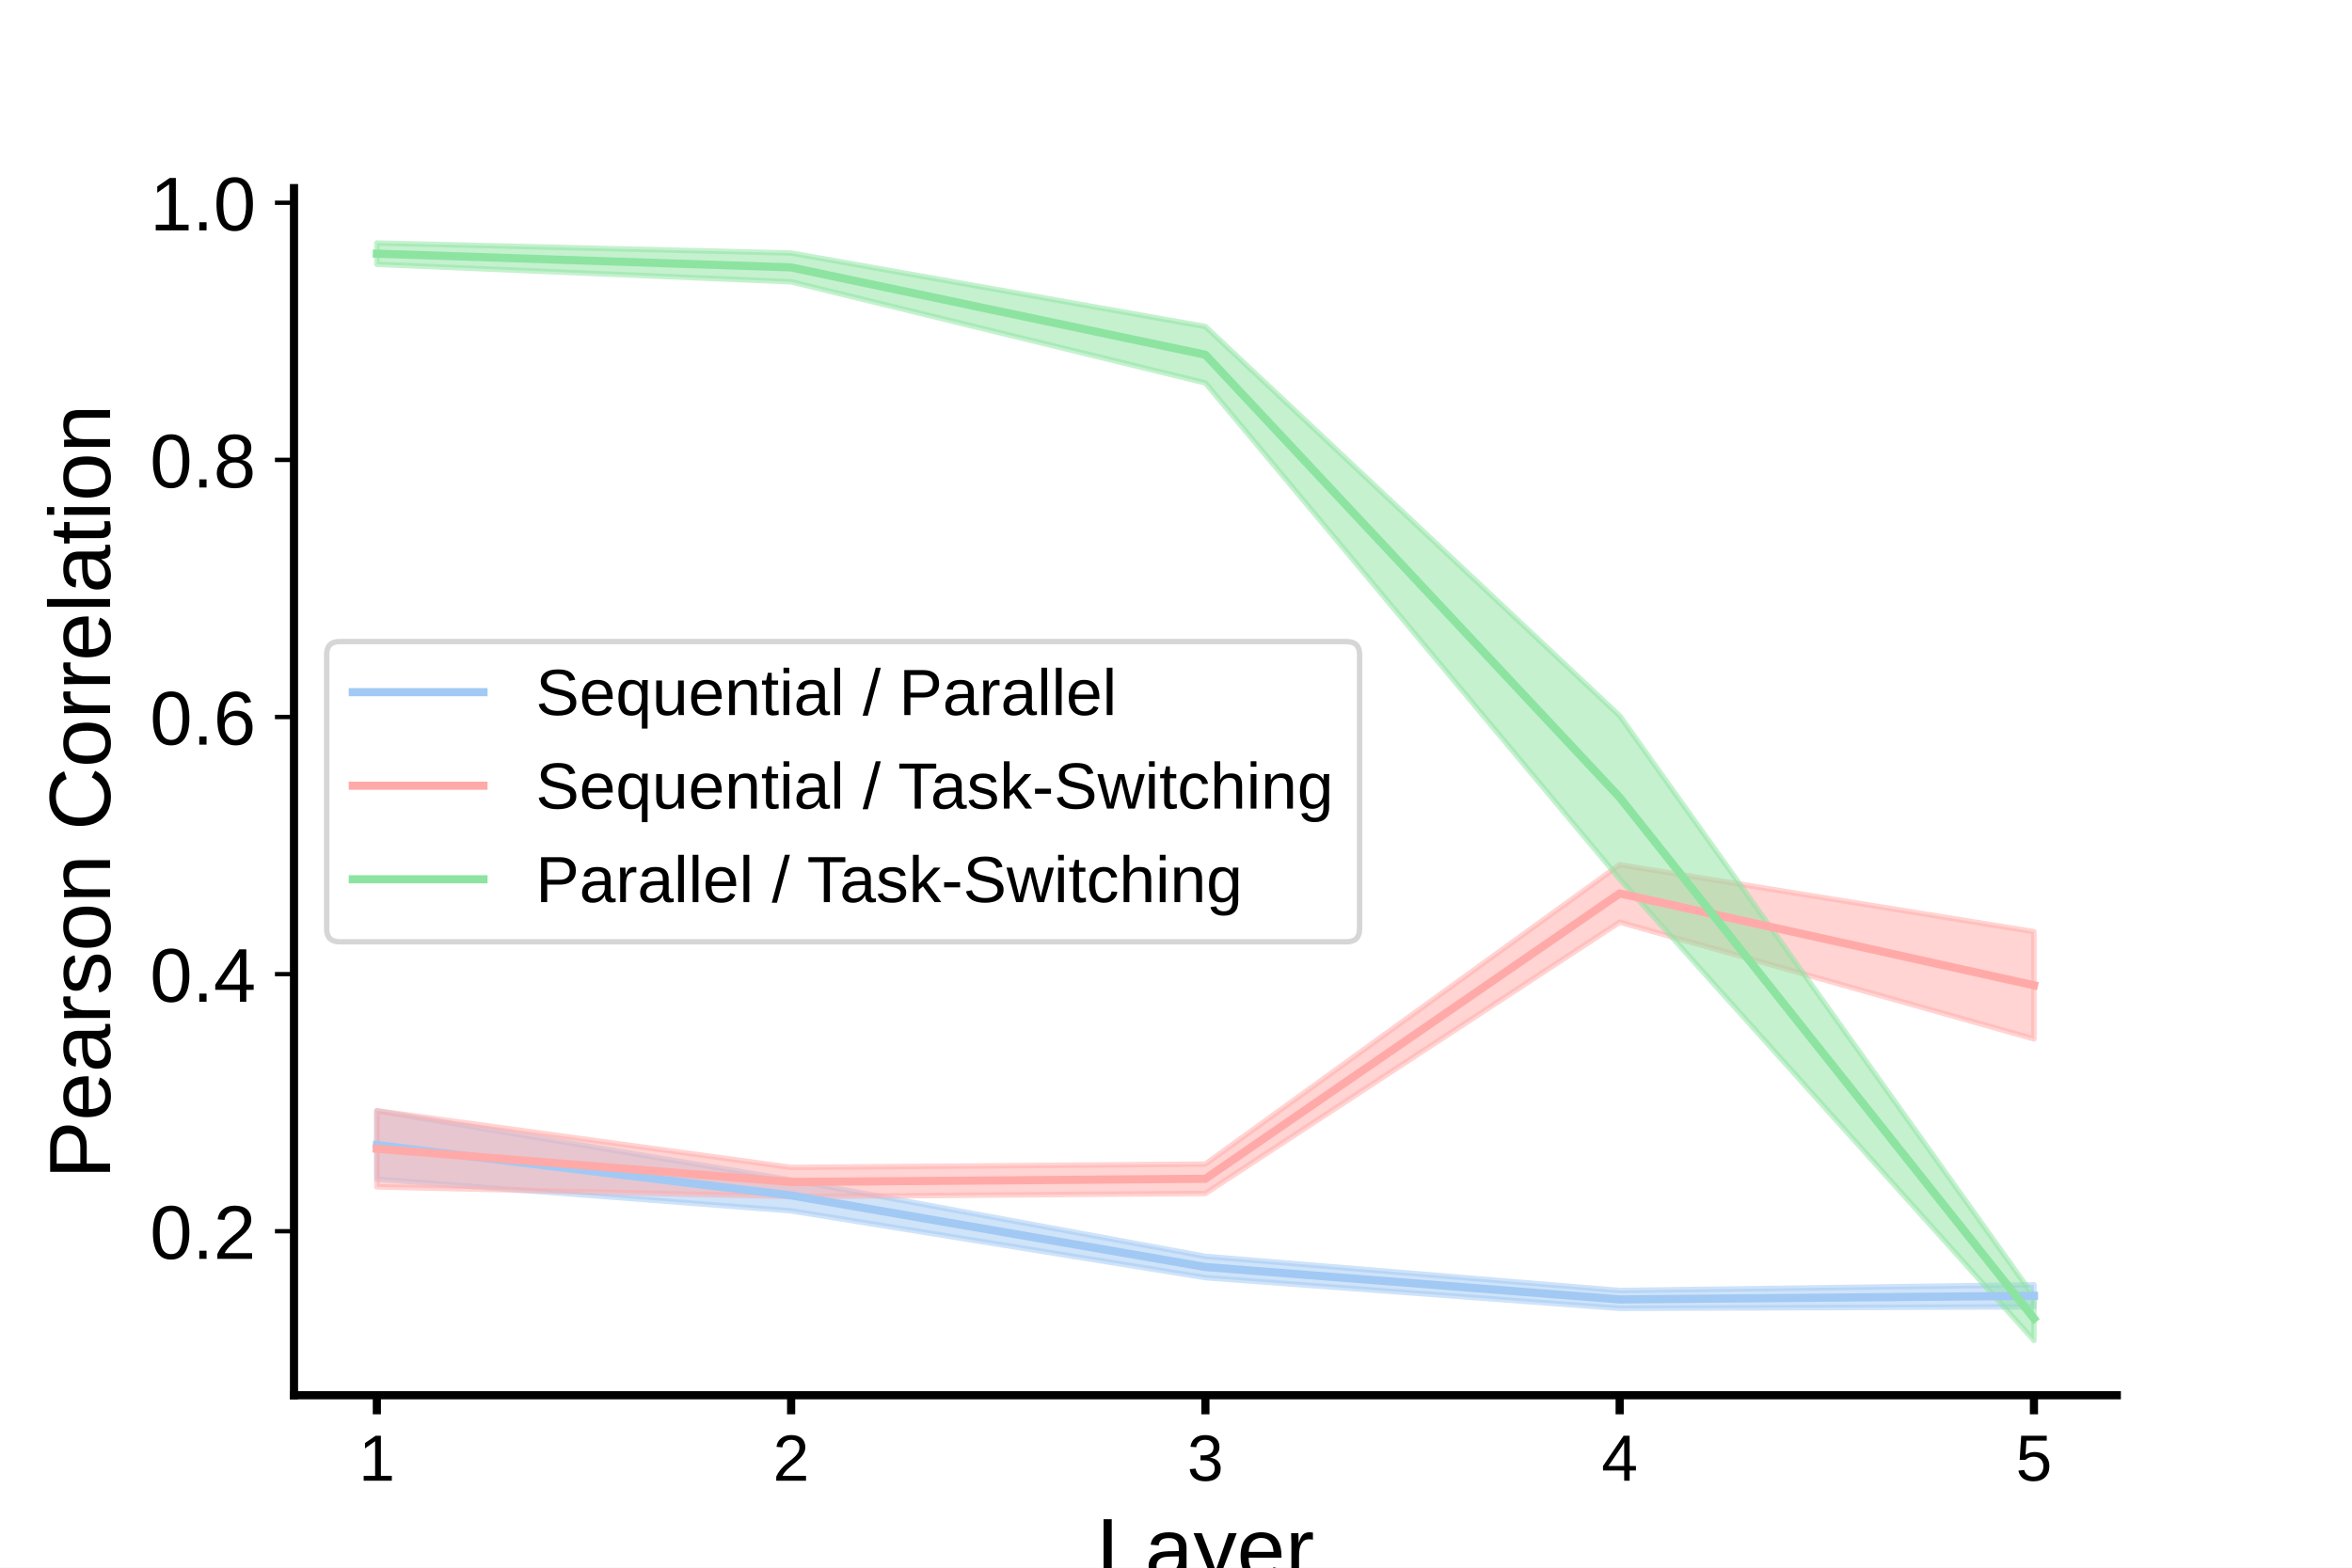
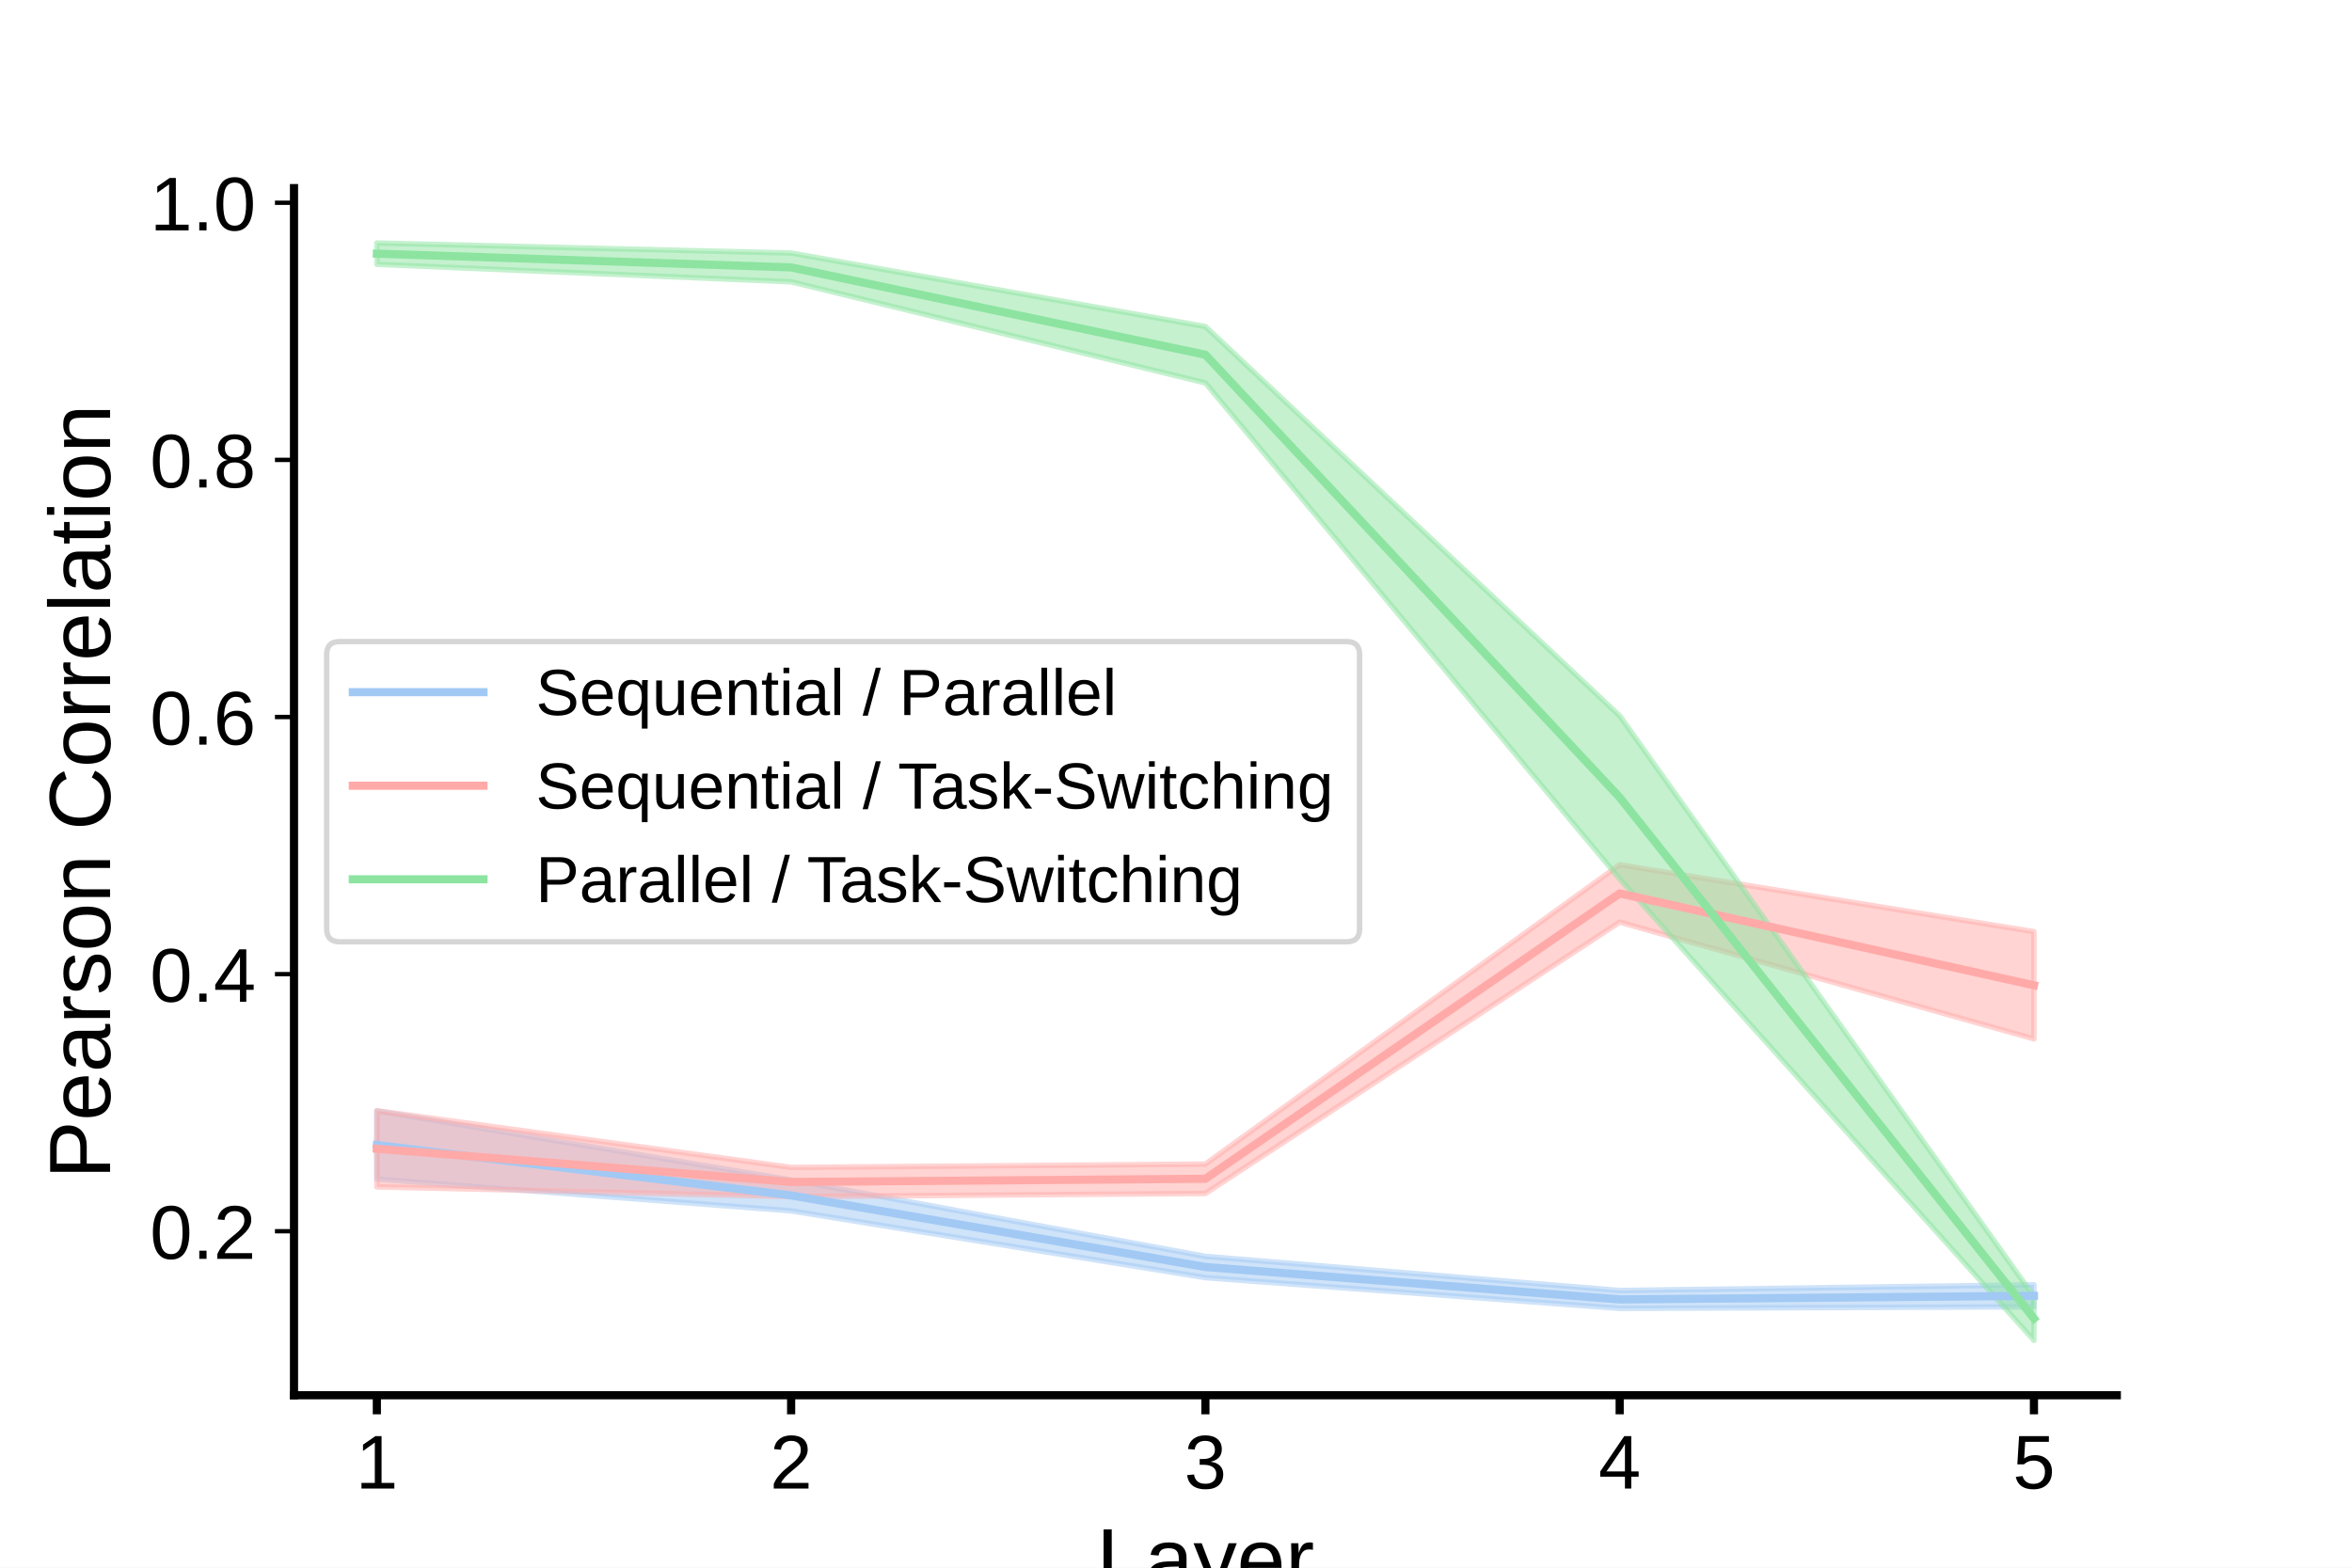
<svg xmlns="http://www.w3.org/2000/svg" xmlns:xlink="http://www.w3.org/1999/xlink" width="432pt" height="288pt" viewBox="0 0 432 288" version="1.1">
  <defs>
    <style type="text/css">*{stroke-linejoin: round; stroke-linecap: butt}</style>
  </defs>
  <g id="figure_1">
    <g id="patch_1">
      <path d="M 0 288  L 432 288  L 432 0  L 0 0  z " style="fill: #ffffff" />
    </g>
    <g id="axes_1">
      <g id="patch_2">
        <path d="M 54 256.32  L 388.8 256.32  L 388.8 34.56  L 54 34.56  z " style="fill: #ffffff" />
      </g>
      <g id="PolyCollection_1">
        <defs>
-           <path id="md920cc0c77" d="M 69.218 -83.905  L 69.218 -71.391  L 145.309 -65.549  L 221.4 -53.28  L 297.491 -47.64  L 373.582 -47.92  L 373.582 -51.969  L 373.582 -51.969  L 297.491 -50.926  L 221.4 -57.198  L 145.309 -71.228  L 69.218 -83.905  z " style="stroke: #a1c9f4; stroke-opacity: 0.5" />
+           <path id="m33b79750f0" d="M 69.218 -83.905  L 69.218 -71.391  L 145.309 -65.549  L 221.4 -53.28  L 297.491 -47.64  L 373.582 -47.92  L 373.582 -51.969  L 373.582 -51.969  L 297.491 -50.926  L 221.4 -57.198  L 145.309 -71.228  L 69.218 -83.905  z " style="stroke: #a1c9f4; stroke-opacity: 0.5" />
        </defs>
-         <g clip-path="url(#pee56ebeb64)">
-           <use xlink:href="#md920cc0c77" x="0" y="288" style="fill: #a1c9f4; fill-opacity: 0.5; stroke: #a1c9f4; stroke-opacity: 0.5" />
+         <g clip-path="url(#pdcf2e99266)">
+           <use xlink:href="#m33b79750f0" x="0" y="288" style="fill: #a1c9f4; fill-opacity: 0.5; stroke: #a1c9f4; stroke-opacity: 0.5" />
        </g>
      </g>
      <g id="PolyCollection_2">
        <defs>
-           <path id="mb1cddc2ecc" d="M 69.218 -83.95  L 69.218 -69.964  L 145.309 -68.179  L 221.4 -68.75  L 297.491 -118.591  L 373.582 -97.139  L 373.582 -116.842  L 373.582 -116.842  L 297.491 -129.144  L 221.4 -74.143  L 145.309 -73.536  L 69.218 -83.95  z " style="stroke: #ffaaa8; stroke-opacity: 0.5" />
+           <path id="m44c38b6d05" d="M 69.218 -83.95  L 69.218 -69.964  L 145.309 -68.179  L 221.4 -68.75  L 297.491 -118.591  L 373.582 -97.139  L 373.582 -116.842  L 373.582 -116.842  L 297.491 -129.144  L 221.4 -74.143  L 145.309 -73.536  L 69.218 -83.95  z " style="stroke: #ffaaa8; stroke-opacity: 0.5" />
        </defs>
-         <g clip-path="url(#pee56ebeb64)">
-           <use xlink:href="#mb1cddc2ecc" x="0" y="288" style="fill: #ffaaa8; fill-opacity: 0.5; stroke: #ffaaa8; stroke-opacity: 0.5" />
+         <g clip-path="url(#pdcf2e99266)">
+           <use xlink:href="#m44c38b6d05" x="0" y="288" style="fill: #ffaaa8; fill-opacity: 0.5; stroke: #ffaaa8; stroke-opacity: 0.5" />
        </g>
      </g>
      <g id="PolyCollection_3">
        <defs>
-           <path id="m08f29e73f9" d="M 69.218 -243.36  L 69.218 -239.433  L 145.309 -236.228  L 221.4 -217.65  L 297.491 -126.522  L 373.582 -41.76  L 373.582 -49.8  L 373.582 -49.8  L 297.491 -156.497  L 221.4 -228.009  L 145.309 -241.514  L 69.218 -243.36  z " style="stroke: #8ce4a0; stroke-opacity: 0.5" />
+           <path id="m06c5af7c27" d="M 69.218 -243.36  L 69.218 -239.433  L 145.309 -236.228  L 221.4 -217.65  L 297.491 -126.522  L 373.582 -41.76  L 373.582 -49.8  L 373.582 -49.8  L 297.491 -156.497  L 221.4 -228.009  L 145.309 -241.514  L 69.218 -243.36  z " style="stroke: #8ce4a0; stroke-opacity: 0.5" />
        </defs>
-         <g clip-path="url(#pee56ebeb64)">
-           <use xlink:href="#m08f29e73f9" x="0" y="288" style="fill: #8ce4a0; fill-opacity: 0.5; stroke: #8ce4a0; stroke-opacity: 0.5" />
+         <g clip-path="url(#pdcf2e99266)">
+           <use xlink:href="#m06c5af7c27" x="0" y="288" style="fill: #8ce4a0; fill-opacity: 0.5; stroke: #8ce4a0; stroke-opacity: 0.5" />
        </g>
      </g>
      <g id="matplotlib.axis_1">
        <g id="xtick_1">
          <g id="line2d_1">
            <defs>
-               <path id="me384579f63" d="M 0 0  L 0 3.5  " style="stroke: #000000; stroke-width: 1.5" />
-             </defs>
-             <g>
-               <use xlink:href="#me384579f63" x="69.218" y="256.32" style="stroke: #000000; stroke-width: 1.5" />
+               <path id="m7791f49122" d="M 0 0  L 0 3.5  " style="stroke: #000000; stroke-width: 1.5" />
+             </defs>
+             <g>
+               <use xlink:href="#m7791f49122" x="69.218" y="256.32" style="stroke: #000000; stroke-width: 1.5" />
            </g>
          </g>
          <g id="text_1">
-             <g transform="translate(65.88162 272.0163) scale(0.12 -0.12)">
+             <g transform="translate(65.32553 273.4656) scale(0.14 -0.14)">
              <defs>
                <path id="LiberationSans-31" d="M 488 0  L 488 478  L 1609 478  L 1609 3866  L 616 3156  L 616 3688  L 1656 4403  L 2175 4403  L 2175 478  L 3247 478  L 3247 0  L 488 0  z " transform="scale(0.015625)" />
              </defs>
              <use xlink:href="#LiberationSans-31" />
            </g>
          </g>
        </g>
        <g id="xtick_2">
          <g id="line2d_2">
            <g>
-               <use xlink:href="#me384579f63" x="145.309" y="256.32" style="stroke: #000000; stroke-width: 1.5" />
+               <use xlink:href="#m7791f49122" x="145.309" y="256.32" style="stroke: #000000; stroke-width: 1.5" />
            </g>
          </g>
          <g id="text_2">
-             <g transform="translate(141.9725 272.0163) scale(0.12 -0.12)">
+             <g transform="translate(141.4164 273.4656) scale(0.14 -0.14)">
              <defs>
                <path id="LiberationSans-32" d="M 322 0  L 322 397  Q 481 763 711 1042  Q 941 1322 1194 1548  Q 1447 1775 1695 1969  Q 1944 2163 2144 2356  Q 2344 2550 2467 2762  Q 2591 2975 2591 3244  Q 2591 3606 2378 3806  Q 2166 4006 1788 4006  Q 1428 4006 1195 3811  Q 963 3616 922 3263  L 347 3316  Q 409 3844 795 4156  Q 1181 4469 1788 4469  Q 2453 4469 2811 4155  Q 3169 3841 3169 3263  Q 3169 3006 3051 2753  Q 2934 2500 2703 2247  Q 2472 1994 1819 1463  Q 1459 1169 1246 933  Q 1034 697 941 478  L 3238 478  L 3238 0  L 322 0  z " transform="scale(0.015625)" />
              </defs>
              <use xlink:href="#LiberationSans-32" />
            </g>
          </g>
        </g>
        <g id="xtick_3">
          <g id="line2d_3">
            <g>
-               <use xlink:href="#me384579f63" x="221.4" y="256.32" style="stroke: #000000; stroke-width: 1.5" />
+               <use xlink:href="#m7791f49122" x="221.4" y="256.32" style="stroke: #000000; stroke-width: 1.5" />
            </g>
          </g>
          <g id="text_3">
-             <g transform="translate(218.0634 272.0163) scale(0.12 -0.12)">
+             <g transform="translate(217.5073 273.4656) scale(0.14 -0.14)">
              <defs>
                <path id="LiberationSans-33" d="M 3278 1216  Q 3278 606 2890 271  Q 2503 -63 1784 -63  Q 1116 -63 717 239  Q 319 541 244 1131  L 825 1184  Q 938 403 1784 403  Q 2209 403 2451 612  Q 2694 822 2694 1234  Q 2694 1594 2417 1795  Q 2141 1997 1619 1997  L 1300 1997  L 1300 2484  L 1606 2484  Q 2069 2484 2323 2686  Q 2578 2888 2578 3244  Q 2578 3597 2370 3801  Q 2163 4006 1753 4006  Q 1381 4006 1151 3815  Q 922 3625 884 3278  L 319 3322  Q 381 3863 767 4166  Q 1153 4469 1759 4469  Q 2422 4469 2789 4161  Q 3156 3853 3156 3303  Q 3156 2881 2920 2617  Q 2684 2353 2234 2259  L 2234 2247  Q 2728 2194 3003 1916  Q 3278 1638 3278 1216  z " transform="scale(0.015625)" />
              </defs>
              <use xlink:href="#LiberationSans-33" />
            </g>
          </g>
        </g>
        <g id="xtick_4">
          <g id="line2d_4">
            <g>
-               <use xlink:href="#me384579f63" x="297.491" y="256.32" style="stroke: #000000; stroke-width: 1.5" />
+               <use xlink:href="#m7791f49122" x="297.491" y="256.32" style="stroke: #000000; stroke-width: 1.5" />
            </g>
          </g>
          <g id="text_4">
-             <g transform="translate(294.1543 272.0163) scale(0.12 -0.12)">
+             <g transform="translate(293.5983 273.4656) scale(0.14 -0.14)">
              <defs>
                <path id="LiberationSans-34" d="M 2753 997  L 2753 0  L 2222 0  L 2222 997  L 147 997  L 147 1434  L 2163 4403  L 2753 4403  L 2753 1441  L 3372 1441  L 3372 997  L 2753 997  z M 2222 3769  Q 2216 3750 2134 3603  Q 2053 3456 2013 3397  L 884 1734  L 716 1503  L 666 1441  L 2222 1441  L 2222 3769  z " transform="scale(0.015625)" />
              </defs>
              <use xlink:href="#LiberationSans-34" />
            </g>
          </g>
        </g>
        <g id="xtick_5">
          <g id="line2d_5">
            <g>
-               <use xlink:href="#me384579f63" x="373.582" y="256.32" style="stroke: #000000; stroke-width: 1.5" />
+               <use xlink:href="#m7791f49122" x="373.582" y="256.32" style="stroke: #000000; stroke-width: 1.5" />
            </g>
          </g>
          <g id="text_5">
-             <g transform="translate(370.2453 272.0163) scale(0.12 -0.12)">
+             <g transform="translate(369.6892 273.4656) scale(0.14 -0.14)">
              <defs>
                <path id="LiberationSans-35" d="M 3291 1434  Q 3291 738 2877 337  Q 2463 -63 1728 -63  Q 1113 -63 734 206  Q 356 475 256 984  L 825 1050  Q 1003 397 1741 397  Q 2194 397 2450 670  Q 2706 944 2706 1422  Q 2706 1838 2448 2094  Q 2191 2350 1753 2350  Q 1525 2350 1328 2278  Q 1131 2206 934 2034  L 384 2034  L 531 4403  L 3034 4403  L 3034 3925  L 1044 3925  L 959 2528  Q 1325 2809 1869 2809  Q 2519 2809 2905 2428  Q 3291 2047 3291 1434  z " transform="scale(0.015625)" />
              </defs>
              <use xlink:href="#LiberationSans-35" />
            </g>
          </g>
        </g>
        <g id="text_6">
-           <g transform="translate(201.39 290.1012) scale(0.16 -0.16)">
+           <g transform="translate(201.39 291.9656) scale(0.16 -0.16)">
            <defs>
              <path id="LiberationSans-4c" d="M 525 0  L 525 4403  L 1122 4403  L 1122 488  L 3347 488  L 3347 0  L 525 0  z " transform="scale(0.015625)" />
              <path id="LiberationSans-61" d="M 1294 -63  Q 784 -63 528 206  Q 272 475 272 944  Q 272 1469 617 1750  Q 963 2031 1731 2050  L 2491 2063  L 2491 2247  Q 2491 2659 2316 2837  Q 2141 3016 1766 3016  Q 1388 3016 1216 2887  Q 1044 2759 1009 2478  L 422 2531  Q 566 3444 1778 3444  Q 2416 3444 2737 3151  Q 3059 2859 3059 2306  L 3059 850  Q 3059 600 3125 473  Q 3191 347 3375 347  Q 3456 347 3559 369  L 3559 19  Q 3347 -31 3125 -31  Q 2813 -31 2670 133  Q 2528 297 2509 647  L 2491 647  Q 2275 259 1989 98  Q 1703 -63 1294 -63  z M 1422 359  Q 1731 359 1972 500  Q 2213 641 2352 886  Q 2491 1131 2491 1391  L 2491 1669  L 1875 1656  Q 1478 1650 1273 1575  Q 1069 1500 959 1344  Q 850 1188 850 934  Q 850 659 998 509  Q 1147 359 1422 359  z " transform="scale(0.015625)" />
              <path id="LiberationSans-79" d="M 597 -1328  Q 366 -1328 209 -1294  L 209 -872  Q 328 -891 472 -891  Q 997 -891 1303 -119  L 1356 16  L 16 3381  L 616 3381  L 1328 1513  Q 1344 1469 1366 1408  Q 1388 1347 1506 1000  Q 1625 653 1634 613  L 1853 1228  L 2594 3381  L 3188 3381  L 1888 0  Q 1678 -541 1497 -805  Q 1316 -1069 1095 -1198  Q 875 -1328 597 -1328  z " transform="scale(0.015625)" />
              <path id="LiberationSans-65" d="M 863 1572  Q 863 991 1103 675  Q 1344 359 1806 359  Q 2172 359 2392 506  Q 2613 653 2691 878  L 3184 738  Q 2881 -63 1806 -63  Q 1056 -63 664 384  Q 272 831 272 1713  Q 272 2550 664 2997  Q 1056 3444 1784 3444  Q 3275 3444 3275 1647  L 3275 1572  L 863 1572  z M 2694 2003  Q 2647 2538 2422 2783  Q 2197 3028 1775 3028  Q 1366 3028 1127 2754  Q 888 2481 869 2003  L 2694 2003  z " transform="scale(0.015625)" />
              <path id="LiberationSans-72" d="M 444 0  L 444 2594  Q 444 2950 425 3381  L 956 3381  Q 981 2806 981 2691  L 994 2691  Q 1128 3125 1303 3284  Q 1478 3444 1797 3444  Q 1909 3444 2025 3413  L 2025 2897  Q 1913 2928 1725 2928  Q 1375 2928 1190 2626  Q 1006 2325 1006 1763  L 1006 0  L 444 0  z " transform="scale(0.015625)" />
            </defs>
            <use xlink:href="#LiberationSans-4c" />
            <use xlink:href="#LiberationSans-61" x="55.615" />
            <use xlink:href="#LiberationSans-79" x="111.23" />
            <use xlink:href="#LiberationSans-65" x="161.23" />
            <use xlink:href="#LiberationSans-72" x="216.846" />
          </g>
        </g>
      </g>
      <g id="matplotlib.axis_2">
        <g id="ytick_1">
          <g id="line2d_6">
            <defs>
-               <path id="m0ff72d3221" d="M 0 0  L -3.5 0  " style="stroke: #000000; stroke-width: 0.8" />
-             </defs>
-             <g>
-               <use xlink:href="#m0ff72d3221" x="54" y="226.189" style="stroke: #000000; stroke-width: 0.8" />
+               <path id="m6ab906fdd4" d="M 0 0  L -3.5 0  " style="stroke: #000000; stroke-width: 0.8" />
+             </defs>
+             <g>
+               <use xlink:href="#m6ab906fdd4" x="54" y="226.189" style="stroke: #000000; stroke-width: 0.8" />
            </g>
          </g>
          <g id="text_7">
            <g transform="translate(27.54 231.2618) scale(0.14 -0.14)">
              <defs>
                <path id="LiberationSans-30" d="M 3309 2203  Q 3309 1100 2920 518  Q 2531 -63 1772 -63  Q 1013 -63 631 515  Q 250 1094 250 2203  Q 250 3338 620 3903  Q 991 4469 1791 4469  Q 2569 4469 2939 3897  Q 3309 3325 3309 2203  z M 2738 2203  Q 2738 3156 2517 3584  Q 2297 4013 1791 4013  Q 1272 4013 1045 3591  Q 819 3169 819 2203  Q 819 1266 1048 831  Q 1278 397 1778 397  Q 2275 397 2506 840  Q 2738 1284 2738 2203  z " transform="scale(0.015625)" />
                <path id="LiberationSans-2e" d="M 584 0  L 584 684  L 1194 684  L 1194 0  L 584 0  z " transform="scale(0.015625)" />
              </defs>
              <use xlink:href="#LiberationSans-30" />
              <use xlink:href="#LiberationSans-2e" x="55.615" />
              <use xlink:href="#LiberationSans-32" x="83.398" />
            </g>
          </g>
        </g>
        <g id="ytick_2">
          <g id="line2d_7">
            <g>
-               <use xlink:href="#m0ff72d3221" x="54" y="178.955" style="stroke: #000000; stroke-width: 0.8" />
+               <use xlink:href="#m6ab906fdd4" x="54" y="178.955" style="stroke: #000000; stroke-width: 0.8" />
            </g>
          </g>
          <g id="text_8">
            <g transform="translate(27.54 184.0276) scale(0.14 -0.14)">
              <use xlink:href="#LiberationSans-30" />
              <use xlink:href="#LiberationSans-2e" x="55.615" />
              <use xlink:href="#LiberationSans-34" x="83.398" />
            </g>
          </g>
        </g>
        <g id="ytick_3">
          <g id="line2d_8">
            <g>
-               <use xlink:href="#m0ff72d3221" x="54" y="131.721" style="stroke: #000000; stroke-width: 0.8" />
+               <use xlink:href="#m6ab906fdd4" x="54" y="131.721" style="stroke: #000000; stroke-width: 0.8" />
            </g>
          </g>
          <g id="text_9">
            <g transform="translate(27.54 136.7934) scale(0.14 -0.14)">
              <defs>
                <path id="LiberationSans-36" d="M 3278 1441  Q 3278 744 2900 340  Q 2522 -63 1856 -63  Q 1113 -63 719 490  Q 325 1044 325 2100  Q 325 3244 734 3856  Q 1144 4469 1900 4469  Q 2897 4469 3156 3572  L 2619 3475  Q 2453 4013 1894 4013  Q 1413 4013 1148 3564  Q 884 3116 884 2266  Q 1038 2550 1316 2698  Q 1594 2847 1953 2847  Q 2563 2847 2920 2465  Q 3278 2084 3278 1441  z M 2706 1416  Q 2706 1894 2472 2153  Q 2238 2413 1819 2413  Q 1425 2413 1183 2183  Q 941 1953 941 1550  Q 941 1041 1192 716  Q 1444 391 1838 391  Q 2244 391 2475 664  Q 2706 938 2706 1416  z " transform="scale(0.015625)" />
              </defs>
              <use xlink:href="#LiberationSans-30" />
              <use xlink:href="#LiberationSans-2e" x="55.615" />
              <use xlink:href="#LiberationSans-36" x="83.398" />
            </g>
          </g>
        </g>
        <g id="ytick_4">
          <g id="line2d_9">
            <g>
-               <use xlink:href="#m0ff72d3221" x="54" y="84.486" style="stroke: #000000; stroke-width: 0.8" />
+               <use xlink:href="#m6ab906fdd4" x="54" y="84.486" style="stroke: #000000; stroke-width: 0.8" />
            </g>
          </g>
          <g id="text_10">
            <g transform="translate(27.54 89.55923) scale(0.14 -0.14)">
              <defs>
                <path id="LiberationSans-38" d="M 3281 1228  Q 3281 619 2893 278  Q 2506 -63 1781 -63  Q 1075 -63 676 271  Q 278 606 278 1222  Q 278 1653 525 1947  Q 772 2241 1156 2303  L 1156 2316  Q 797 2400 589 2681  Q 381 2963 381 3341  Q 381 3844 757 4156  Q 1134 4469 1769 4469  Q 2419 4469 2795 4162  Q 3172 3856 3172 3334  Q 3172 2956 2962 2675  Q 2753 2394 2391 2322  L 2391 2309  Q 2813 2241 3047 1952  Q 3281 1663 3281 1228  z M 2588 3303  Q 2588 4050 1769 4050  Q 1372 4050 1164 3862  Q 956 3675 956 3303  Q 956 2925 1170 2726  Q 1384 2528 1775 2528  Q 2172 2528 2380 2711  Q 2588 2894 2588 3303  z M 2697 1281  Q 2697 1691 2453 1898  Q 2209 2106 1769 2106  Q 1341 2106 1100 1882  Q 859 1659 859 1269  Q 859 359 1788 359  Q 2247 359 2472 579  Q 2697 800 2697 1281  z " transform="scale(0.015625)" />
              </defs>
              <use xlink:href="#LiberationSans-30" />
              <use xlink:href="#LiberationSans-2e" x="55.615" />
              <use xlink:href="#LiberationSans-38" x="83.398" />
            </g>
          </g>
        </g>
        <g id="ytick_5">
          <g id="line2d_10">
            <g>
-               <use xlink:href="#m0ff72d3221" x="54" y="37.252" style="stroke: #000000; stroke-width: 0.8" />
+               <use xlink:href="#m6ab906fdd4" x="54" y="37.252" style="stroke: #000000; stroke-width: 0.8" />
            </g>
          </g>
          <g id="text_11">
            <g transform="translate(27.54 42.32502) scale(0.14 -0.14)">
              <use xlink:href="#LiberationSans-31" />
              <use xlink:href="#LiberationSans-2e" x="55.615" />
              <use xlink:href="#LiberationSans-30" x="83.398" />
            </g>
          </g>
        </g>
        <g id="text_12">
          <g transform="translate(20.22 216.5838) rotate(-90) scale(0.16 -0.16)">
            <defs>
              <path id="LiberationSans-50" d="M 3931 3078  Q 3931 2453 3523 2084  Q 3116 1716 2416 1716  L 1122 1716  L 1122 0  L 525 0  L 525 4403  L 2378 4403  Q 3119 4403 3525 4056  Q 3931 3709 3931 3078  z M 3331 3072  Q 3331 3925 2306 3925  L 1122 3925  L 1122 2188  L 2331 2188  Q 3331 2188 3331 3072  z " transform="scale(0.015625)" />
              <path id="LiberationSans-73" d="M 2969 934  Q 2969 456 2608 196  Q 2247 -63 1597 -63  Q 966 -63 623 145  Q 281 353 178 794  L 675 891  Q 747 619 972 492  Q 1197 366 1597 366  Q 2025 366 2223 497  Q 2422 628 2422 891  Q 2422 1091 2284 1216  Q 2147 1341 1841 1422  L 1438 1528  Q 953 1653 748 1773  Q 544 1894 428 2066  Q 313 2238 313 2488  Q 313 2950 642 3192  Q 972 3434 1603 3434  Q 2163 3434 2492 3237  Q 2822 3041 2909 2606  L 2403 2544  Q 2356 2769 2151 2889  Q 1947 3009 1603 3009  Q 1222 3009 1040 2893  Q 859 2778 859 2544  Q 859 2400 934 2306  Q 1009 2213 1156 2147  Q 1303 2081 1775 1966  Q 2222 1853 2419 1758  Q 2616 1663 2730 1547  Q 2844 1431 2906 1279  Q 2969 1128 2969 934  z " transform="scale(0.015625)" />
              <path id="LiberationSans-6f" d="M 3291 1694  Q 3291 806 2900 371  Q 2509 -63 1766 -63  Q 1025 -63 647 389  Q 269 841 269 1694  Q 269 3444 1784 3444  Q 2559 3444 2925 3017  Q 3291 2591 3291 1694  z M 2700 1694  Q 2700 2394 2492 2711  Q 2284 3028 1794 3028  Q 1300 3028 1079 2704  Q 859 2381 859 1694  Q 859 1025 1076 689  Q 1294 353 1759 353  Q 2266 353 2483 678  Q 2700 1003 2700 1694  z " transform="scale(0.015625)" />
              <path id="LiberationSans-6e" d="M 2578 0  L 2578 2144  Q 2578 2478 2512 2662  Q 2447 2847 2303 2928  Q 2159 3009 1881 3009  Q 1475 3009 1240 2731  Q 1006 2453 1006 1959  L 1006 0  L 444 0  L 444 2659  Q 444 3250 425 3381  L 956 3381  Q 959 3366 962 3297  Q 966 3228 970 3139  Q 975 3050 981 2803  L 991 2803  Q 1184 3153 1439 3298  Q 1694 3444 2072 3444  Q 2628 3444 2886 3167  Q 3144 2891 3144 2253  L 3144 0  L 2578 0  z " transform="scale(0.015625)" />
              <path id="LiberationSans-20" transform="scale(0.015625)" />
              <path id="LiberationSans-43" d="M 2475 3981  Q 1744 3981 1337 3511  Q 931 3041 931 2222  Q 931 1413 1354 920  Q 1778 428 2500 428  Q 3425 428 3891 1344  L 4378 1100  Q 4106 531 3614 234  Q 3122 -63 2472 -63  Q 1806 -63 1320 214  Q 834 491 579 1005  Q 325 1519 325 2222  Q 325 3275 894 3872  Q 1463 4469 2469 4469  Q 3172 4469 3644 4194  Q 4116 3919 4338 3378  L 3772 3191  Q 3619 3575 3280 3778  Q 2941 3981 2475 3981  z " transform="scale(0.015625)" />
              <path id="LiberationSans-6c" d="M 431 0  L 431 4638  L 994 4638  L 994 0  L 431 0  z " transform="scale(0.015625)" />
              <path id="LiberationSans-74" d="M 1731 25  Q 1453 -50 1163 -50  Q 488 -50 488 716  L 488 2972  L 97 2972  L 97 3381  L 509 3381  L 675 4138  L 1050 4138  L 1050 3381  L 1675 3381  L 1675 2972  L 1050 2972  L 1050 838  Q 1050 594 1129 495  Q 1209 397 1406 397  Q 1519 397 1731 441  L 1731 25  z " transform="scale(0.015625)" />
              <path id="LiberationSans-69" d="M 428 4100  L 428 4638  L 991 4638  L 991 4100  L 428 4100  z M 428 0  L 428 3381  L 991 3381  L 991 0  L 428 0  z " transform="scale(0.015625)" />
            </defs>
            <use xlink:href="#LiberationSans-50" />
            <use xlink:href="#LiberationSans-65" x="66.699" />
            <use xlink:href="#LiberationSans-61" x="122.314" />
            <use xlink:href="#LiberationSans-72" x="177.93" />
            <use xlink:href="#LiberationSans-73" x="211.23" />
            <use xlink:href="#LiberationSans-6f" x="261.23" />
            <use xlink:href="#LiberationSans-6e" x="316.846" />
            <use xlink:href="#LiberationSans-20" x="372.461" />
            <use xlink:href="#LiberationSans-43" x="400.244" />
            <use xlink:href="#LiberationSans-6f" x="472.461" />
            <use xlink:href="#LiberationSans-72" x="528.076" />
            <use xlink:href="#LiberationSans-72" x="561.377" />
            <use xlink:href="#LiberationSans-65" x="594.678" />
            <use xlink:href="#LiberationSans-6c" x="650.293" />
            <use xlink:href="#LiberationSans-61" x="672.51" />
            <use xlink:href="#LiberationSans-74" x="728.125" />
            <use xlink:href="#LiberationSans-69" x="755.908" />
            <use xlink:href="#LiberationSans-6f" x="778.125" />
            <use xlink:href="#LiberationSans-6e" x="833.74" />
          </g>
        </g>
      </g>
      <g id="line2d_11">
-         <path d="M 69.218 210.352  L 145.309 219.612  L 221.4 232.761  L 297.491 238.717  L 373.582 238.056  " clip-path="url(#pee56ebeb64)" style="fill: none; stroke: #a1c9f4; stroke-width: 1.5; stroke-linecap: square" />
+         <path d="M 69.218 210.352  L 145.309 219.612  L 221.4 232.761  L 297.491 238.717  L 373.582 238.056  " clip-path="url(#pdcf2e99266)" style="fill: none; stroke: #a1c9f4; stroke-width: 1.5; stroke-linecap: square" />
      </g>
      <g id="line2d_12">
-         <path d="M 69.218 211.043  L 145.309 217.142  L 221.4 216.553  L 297.491 164.132  L 373.582 181.009  " clip-path="url(#pee56ebeb64)" style="fill: none; stroke: #ffaaa8; stroke-width: 1.5; stroke-linecap: square" />
+         <path d="M 69.218 211.043  L 145.309 217.142  L 221.4 216.553  L 297.491 164.132  L 373.582 181.009  " clip-path="url(#pdcf2e99266)" style="fill: none; stroke: #ffaaa8; stroke-width: 1.5; stroke-linecap: square" />
      </g>
      <g id="line2d_13">
-         <path d="M 69.218 46.603  L 145.309 49.129  L 221.4 65.17  L 297.491 146.491  L 373.582 242.22  " clip-path="url(#pee56ebeb64)" style="fill: none; stroke: #8ce4a0; stroke-width: 1.5; stroke-linecap: square" />
+         <path d="M 69.218 46.603  L 145.309 49.129  L 221.4 65.17  L 297.491 146.491  L 373.582 242.22  " clip-path="url(#pdcf2e99266)" style="fill: none; stroke: #8ce4a0; stroke-width: 1.5; stroke-linecap: square" />
      </g>
      <g id="patch_3">
        <path d="M 54 256.32  L 54 34.56  " style="fill: none; stroke: #000000; stroke-width: 1.5; stroke-linejoin: miter; stroke-linecap: square" />
      </g>
      <g id="patch_4">
        <path d="M 54 256.32  L 388.8 256.32  " style="fill: none; stroke: #000000; stroke-width: 1.5; stroke-linejoin: miter; stroke-linecap: square" />
      </g>
      <g id="legend_1">
        <g id="patch_5">
          <path d="M 62.4 173.019  L 247.32 173.019  Q 249.72 173.019 249.72 170.619  L 249.72 120.261  Q 249.72 117.861 247.32 117.861  L 62.4 117.861  Q 60 117.861 60 120.261  L 60 170.619  Q 60 173.019 62.4 173.019  z " style="fill: #ffffff; opacity: 0.8; stroke: #cccccc; stroke-linejoin: miter" />
        </g>
        <g id="line2d_14">
          <path d="M 64.8 127.157  L 76.8 127.157  L 88.8 127.157  " style="fill: none; stroke: #a1c9f4; stroke-width: 1.5; stroke-linecap: square" />
        </g>
        <g id="text_13">
          <g transform="translate(98.4 131.3569) scale(0.12 -0.12)">
            <defs>
              <path id="LiberationSans-53" d="M 3975 1216  Q 3975 606 3498 271  Q 3022 -63 2156 -63  Q 547 -63 291 1056  L 869 1172  Q 969 775 1294 589  Q 1619 403 2178 403  Q 2756 403 3070 601  Q 3384 800 3384 1184  Q 3384 1400 3286 1534  Q 3188 1669 3009 1756  Q 2831 1844 2584 1903  Q 2338 1963 2038 2031  Q 1516 2147 1245 2262  Q 975 2378 819 2520  Q 663 2663 580 2853  Q 497 3044 497 3291  Q 497 3856 930 4162  Q 1363 4469 2169 4469  Q 2919 4469 3316 4239  Q 3713 4009 3872 3456  L 3284 3353  Q 3188 3703 2916 3861  Q 2644 4019 2163 4019  Q 1634 4019 1356 3844  Q 1078 3669 1078 3322  Q 1078 3119 1186 2986  Q 1294 2853 1497 2761  Q 1700 2669 2306 2534  Q 2509 2488 2711 2439  Q 2913 2391 3097 2323  Q 3281 2256 3442 2165  Q 3603 2075 3722 1944  Q 3841 1813 3908 1634  Q 3975 1456 3975 1216  z " transform="scale(0.015625)" />
              <path id="LiberationSans-71" d="M 1513 -63  Q 869 -63 569 371  Q 269 806 269 1675  Q 269 3444 1513 3444  Q 1897 3444 2147 3308  Q 2397 3172 2566 2856  L 2572 2856  Q 2572 2950 2584 3179  Q 2597 3409 2609 3425  L 3150 3425  Q 3128 3241 3128 2503  L 3128 -1328  L 2566 -1328  L 2566 44  L 2578 556  L 2572 556  Q 2403 222 2156 79  Q 1909 -63 1513 -63  z M 2566 1731  Q 2566 2391 2350 2709  Q 2134 3028 1663 3028  Q 1234 3028 1046 2709  Q 859 2391 859 1694  Q 859 984 1048 678  Q 1238 372 1656 372  Q 2134 372 2350 712  Q 2566 1053 2566 1731  z " transform="scale(0.015625)" />
              <path id="LiberationSans-75" d="M 981 3381  L 981 1238  Q 981 903 1047 718  Q 1113 534 1256 453  Q 1400 372 1678 372  Q 2084 372 2318 650  Q 2553 928 2553 1422  L 2553 3381  L 3116 3381  L 3116 722  Q 3116 131 3134 0  L 2603 0  Q 2600 16 2597 84  Q 2594 153 2589 242  Q 2584 331 2578 578  L 2569 578  Q 2375 228 2120 82  Q 1866 -63 1488 -63  Q 931 -63 673 214  Q 416 491 416 1128  L 416 3381  L 981 3381  z " transform="scale(0.015625)" />
              <path id="LiberationSans-2f" d="M 0 -63  L 1284 4638  L 1778 4638  L 506 -63  L 0 -63  z " transform="scale(0.015625)" />
            </defs>
            <use xlink:href="#LiberationSans-53" />
            <use xlink:href="#LiberationSans-65" x="66.699" />
            <use xlink:href="#LiberationSans-71" x="122.314" />
            <use xlink:href="#LiberationSans-75" x="177.93" />
            <use xlink:href="#LiberationSans-65" x="233.545" />
            <use xlink:href="#LiberationSans-6e" x="289.16" />
            <use xlink:href="#LiberationSans-74" x="344.775" />
            <use xlink:href="#LiberationSans-69" x="372.559" />
            <use xlink:href="#LiberationSans-61" x="394.775" />
            <use xlink:href="#LiberationSans-6c" x="450.391" />
            <use xlink:href="#LiberationSans-20" x="472.607" />
            <use xlink:href="#LiberationSans-2f" x="500.391" />
            <use xlink:href="#LiberationSans-20" x="528.174" />
            <use xlink:href="#LiberationSans-50" x="555.957" />
            <use xlink:href="#LiberationSans-61" x="622.656" />
            <use xlink:href="#LiberationSans-72" x="678.271" />
            <use xlink:href="#LiberationSans-61" x="711.572" />
            <use xlink:href="#LiberationSans-6c" x="767.188" />
            <use xlink:href="#LiberationSans-6c" x="789.404" />
            <use xlink:href="#LiberationSans-65" x="811.621" />
            <use xlink:href="#LiberationSans-6c" x="867.236" />
          </g>
        </g>
        <g id="line2d_15">
          <path d="M 64.8 144.343  L 76.8 144.343  L 88.8 144.343  " style="fill: none; stroke: #ffaaa8; stroke-width: 1.5; stroke-linecap: square" />
        </g>
        <g id="text_14">
          <g transform="translate(98.4 148.5431) scale(0.12 -0.12)">
            <defs>
              <path id="LiberationSans-54" d="M 2250 3916  L 2250 0  L 1656 0  L 1656 3916  L 144 3916  L 144 4403  L 3763 4403  L 3763 3916  L 2250 3916  z " transform="scale(0.015625)" />
              <path id="LiberationSans-6b" d="M 2550 0  L 1406 1544  L 994 1203  L 994 0  L 431 0  L 431 4638  L 994 4638  L 994 1741  L 2478 3381  L 3138 3381  L 1766 1928  L 3209 0  L 2550 0  z " transform="scale(0.015625)" />
              <path id="LiberationSans-2d" d="M 284 1450  L 284 1950  L 1847 1950  L 1847 1450  L 284 1450  z " transform="scale(0.015625)" />
              <path id="LiberationSans-77" d="M 3669 0  L 3016 0  L 2425 2391  L 2313 2919  Q 2284 2778 2225 2514  Q 2166 2250 1588 0  L 938 0  L -9 3381  L 547 3381  L 1119 1084  Q 1141 1009 1253 466  L 1306 697  L 2013 3381  L 2616 3381  L 3206 1059  L 3350 466  L 3447 900  L 4088 3381  L 4638 3381  L 3669 0  z " transform="scale(0.015625)" />
              <path id="LiberationSans-63" d="M 859 1706  Q 859 1031 1071 706  Q 1284 381 1713 381  Q 2013 381 2214 543  Q 2416 706 2463 1044  L 3031 1006  Q 2966 519 2616 228  Q 2266 -63 1728 -63  Q 1019 -63 645 385  Q 272 834 272 1694  Q 272 2547 647 2995  Q 1022 3444 1722 3444  Q 2241 3444 2583 3175  Q 2925 2906 3013 2434  L 2434 2391  Q 2391 2672 2212 2837  Q 2034 3003 1706 3003  Q 1259 3003 1059 2706  Q 859 2409 859 1706  z " transform="scale(0.015625)" />
              <path id="LiberationSans-68" d="M 991 2803  Q 1172 3134 1426 3289  Q 1681 3444 2072 3444  Q 2622 3444 2883 3170  Q 3144 2897 3144 2253  L 3144 0  L 2578 0  L 2578 2144  Q 2578 2500 2512 2673  Q 2447 2847 2297 2928  Q 2147 3009 1881 3009  Q 1484 3009 1245 2734  Q 1006 2459 1006 1994  L 1006 0  L 444 0  L 444 4638  L 1006 4638  L 1006 3431  Q 1006 3241 995 3037  Q 984 2834 981 2803  L 991 2803  z " transform="scale(0.015625)" />
              <path id="LiberationSans-67" d="M 1713 -1328  Q 1159 -1328 831 -1111  Q 503 -894 409 -494  L 975 -413  Q 1031 -647 1223 -773  Q 1416 -900 1728 -900  Q 2569 -900 2569 84  L 2569 628  L 2563 628  Q 2403 303 2125 139  Q 1847 -25 1475 -25  Q 853 -25 561 387  Q 269 800 269 1684  Q 269 2581 583 3007  Q 897 3434 1538 3434  Q 1897 3434 2161 3270  Q 2425 3106 2569 2803  L 2575 2803  Q 2575 2897 2587 3128  Q 2600 3359 2613 3381  L 3147 3381  Q 3128 3213 3128 2681  L 3128 97  Q 3128 -1328 1713 -1328  z M 2569 1691  Q 2569 2103 2456 2401  Q 2344 2700 2139 2858  Q 1934 3016 1675 3016  Q 1244 3016 1047 2703  Q 850 2391 850 1691  Q 850 997 1034 694  Q 1219 391 1666 391  Q 1931 391 2137 547  Q 2344 703 2456 995  Q 2569 1288 2569 1691  z " transform="scale(0.015625)" />
            </defs>
            <use xlink:href="#LiberationSans-53" />
            <use xlink:href="#LiberationSans-65" x="66.699" />
            <use xlink:href="#LiberationSans-71" x="122.314" />
            <use xlink:href="#LiberationSans-75" x="177.93" />
            <use xlink:href="#LiberationSans-65" x="233.545" />
            <use xlink:href="#LiberationSans-6e" x="289.16" />
            <use xlink:href="#LiberationSans-74" x="344.775" />
            <use xlink:href="#LiberationSans-69" x="372.559" />
            <use xlink:href="#LiberationSans-61" x="394.775" />
            <use xlink:href="#LiberationSans-6c" x="450.391" />
            <use xlink:href="#LiberationSans-20" x="472.607" />
            <use xlink:href="#LiberationSans-2f" x="500.391" />
            <use xlink:href="#LiberationSans-20" x="528.174" />
            <use xlink:href="#LiberationSans-54" x="554.207" />
            <use xlink:href="#LiberationSans-61" x="604.166" />
            <use xlink:href="#LiberationSans-73" x="659.781" />
            <use xlink:href="#LiberationSans-6b" x="709.781" />
            <use xlink:href="#LiberationSans-2d" x="759.781" />
            <use xlink:href="#LiberationSans-53" x="793.082" />
            <use xlink:href="#LiberationSans-77" x="859.781" />
            <use xlink:href="#LiberationSans-69" x="931.998" />
            <use xlink:href="#LiberationSans-74" x="954.215" />
            <use xlink:href="#LiberationSans-63" x="981.998" />
            <use xlink:href="#LiberationSans-68" x="1031.998" />
            <use xlink:href="#LiberationSans-69" x="1087.613" />
            <use xlink:href="#LiberationSans-6e" x="1109.83" />
            <use xlink:href="#LiberationSans-67" x="1165.445" />
          </g>
        </g>
        <g id="line2d_16">
          <path d="M 64.8 161.529  L 76.8 161.529  L 88.8 161.529  " style="fill: none; stroke: #8ce4a0; stroke-width: 1.5; stroke-linecap: square" />
        </g>
        <g id="text_15">
          <g transform="translate(98.4 165.7294) scale(0.12 -0.12)">
            <use xlink:href="#LiberationSans-50" />
            <use xlink:href="#LiberationSans-61" x="66.699" />
            <use xlink:href="#LiberationSans-72" x="122.314" />
            <use xlink:href="#LiberationSans-61" x="155.615" />
            <use xlink:href="#LiberationSans-6c" x="211.23" />
            <use xlink:href="#LiberationSans-6c" x="233.447" />
            <use xlink:href="#LiberationSans-65" x="255.664" />
            <use xlink:href="#LiberationSans-6c" x="311.279" />
            <use xlink:href="#LiberationSans-20" x="333.496" />
            <use xlink:href="#LiberationSans-2f" x="361.279" />
            <use xlink:href="#LiberationSans-20" x="389.062" />
            <use xlink:href="#LiberationSans-54" x="415.096" />
            <use xlink:href="#LiberationSans-61" x="465.055" />
            <use xlink:href="#LiberationSans-73" x="520.67" />
            <use xlink:href="#LiberationSans-6b" x="570.67" />
            <use xlink:href="#LiberationSans-2d" x="620.67" />
            <use xlink:href="#LiberationSans-53" x="653.971" />
            <use xlink:href="#LiberationSans-77" x="720.67" />
            <use xlink:href="#LiberationSans-69" x="792.887" />
            <use xlink:href="#LiberationSans-74" x="815.104" />
            <use xlink:href="#LiberationSans-63" x="842.887" />
            <use xlink:href="#LiberationSans-68" x="892.887" />
            <use xlink:href="#LiberationSans-69" x="948.502" />
            <use xlink:href="#LiberationSans-6e" x="970.719" />
            <use xlink:href="#LiberationSans-67" x="1026.334" />
          </g>
        </g>
      </g>
    </g>
  </g>
  <defs>
-     <clipPath id="pee56ebeb64">
+     <clipPath id="pdcf2e99266">
      <rect x="54" y="34.56" width="334.8" height="221.76" />
    </clipPath>
  </defs>
</svg>
